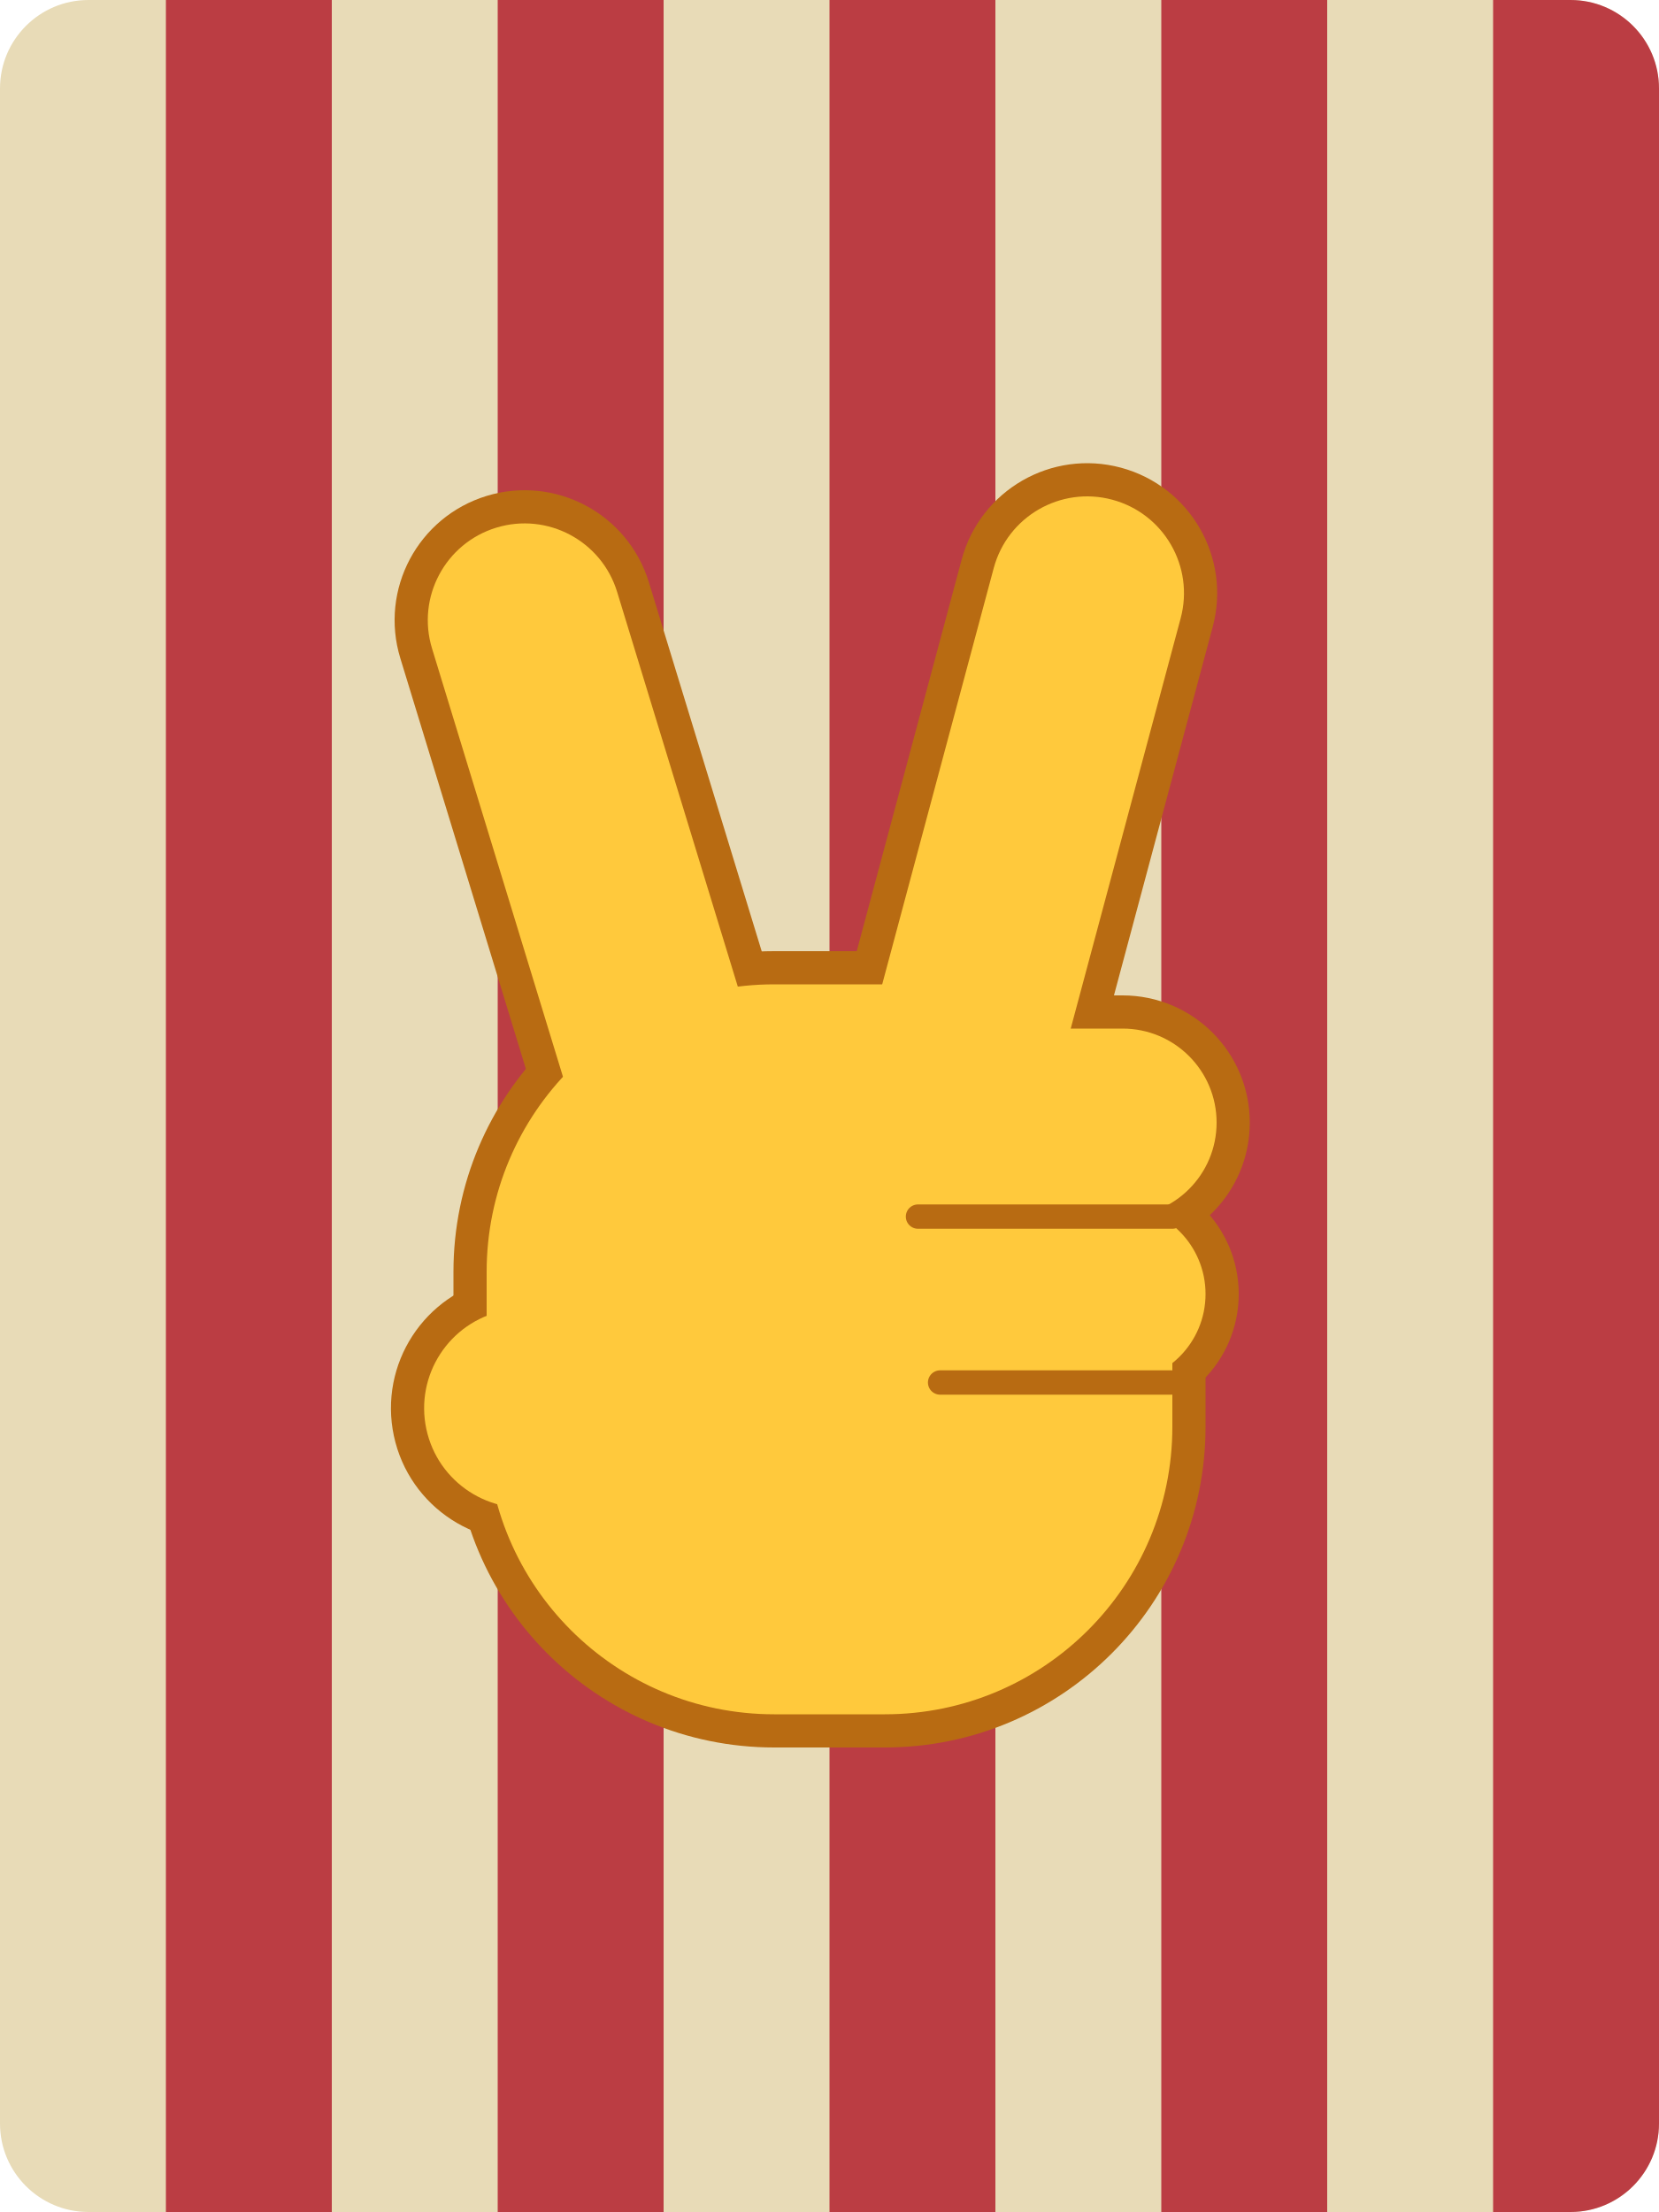
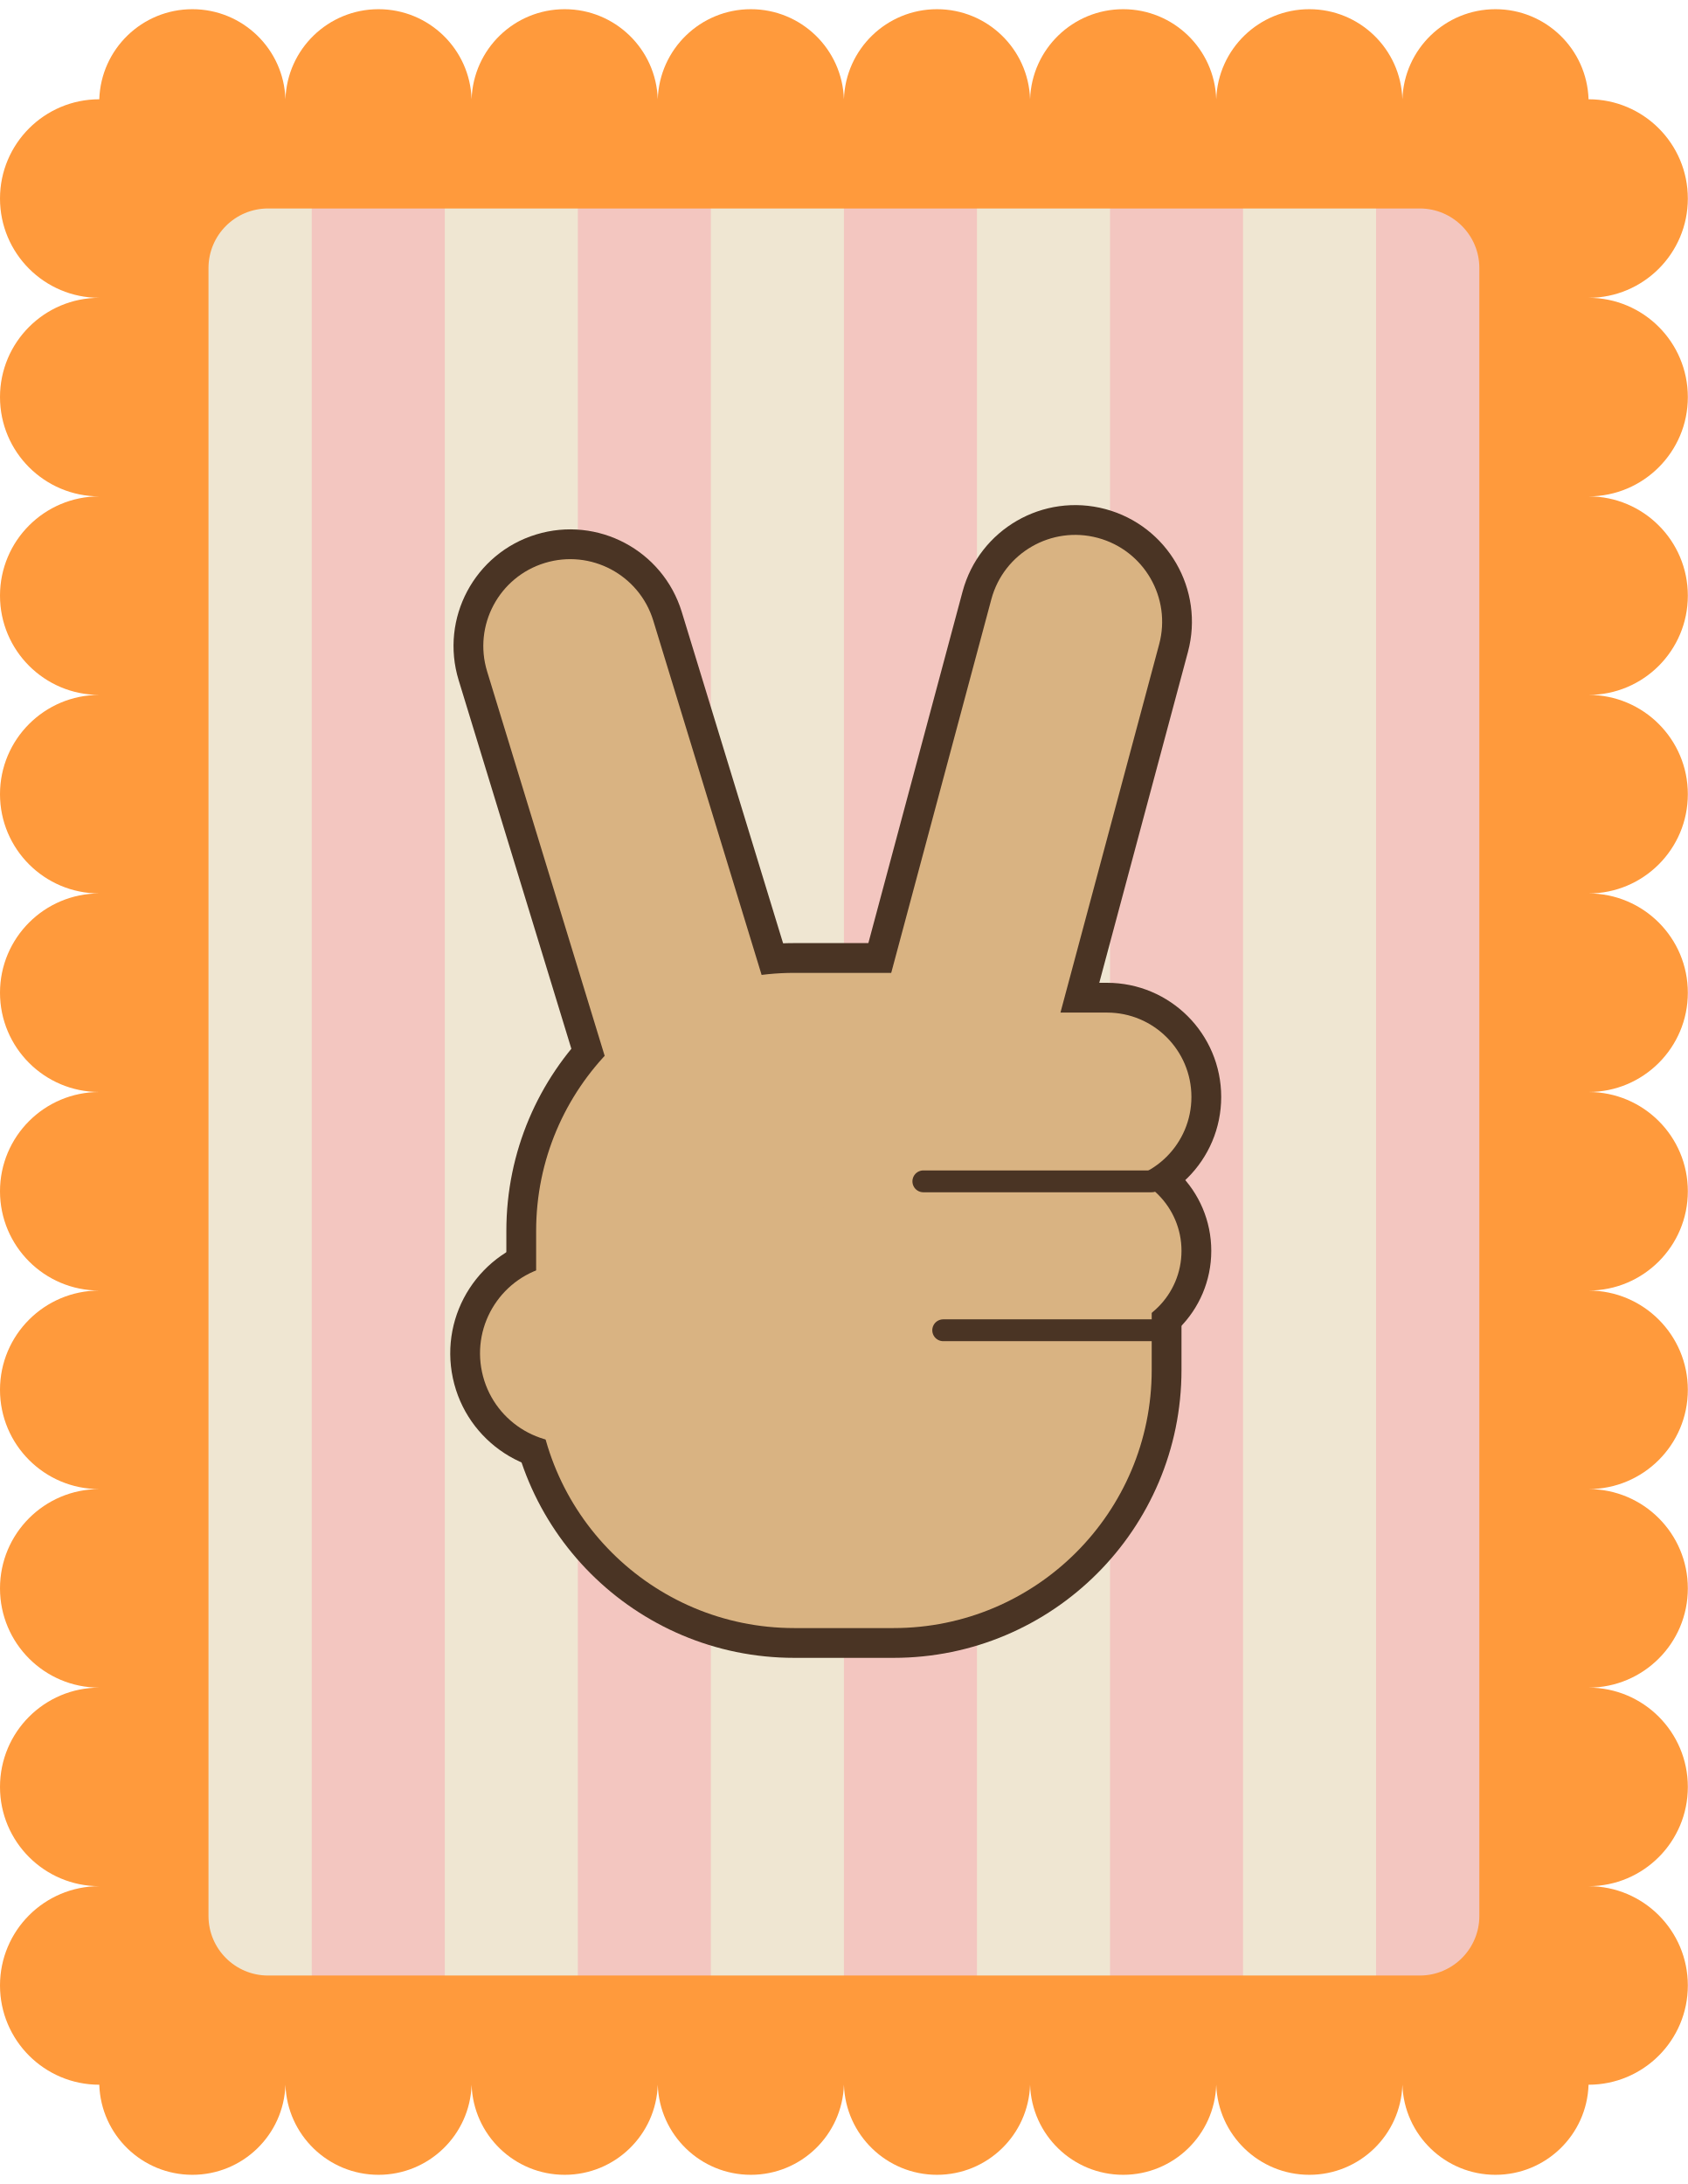
- <svg xmlns="http://www.w3.org/2000/svg" viewBox="0 0 150 200" width="150mm" height="200mm">
-   <clipPath id="b">
-     <rect width="150" height="200" rx="8" />
-   </clipPath>
-   <g clip-path="url(#b)">
-     <rect width="150" height="200" fill="#E8DBB7" />
-     <rect x="15.00" y="0" width="15.00" height="200" fill="#BB3D43" />
-     <rect x="45.00" y="0" width="15.00" height="200" fill="#BB3D43" />
-     <rect x="75.00" y="0" width="15.00" height="200" fill="#BB3D43" />
-     <rect x="105.00" y="0" width="15.00" height="200" fill="#BB3D43" />
-     <rect x="135.00" y="0" width="15.00" height="200" fill="#BB3D43" />
+ <svg xmlns="http://www.w3.org/2000/svg" viewBox="0 0 170 220" width="170mm" height="220mm">
+   <g transform="translate(18,18)">
+     <clipPath id="b">
+       <rect width="134" height="184" rx="6" />
+     </clipPath>
+     <g clip-path="url(#b)">
+       <rect width="134" height="184" fill="#EFE6D2" />
+       <rect x="13.40" y="0" width="13.40" height="184" fill="#F3C6C0" />
+       <rect x="40.20" y="0" width="13.40" height="184" fill="#F3C6C0" />
+       <rect x="67.00" y="0" width="13.40" height="184" fill="#F3C6C0" />
+       <rect x="93.80" y="0" width="13.40" height="184" fill="#F3C6C0" />
+       <rect x="120.60" y="0" width="13.40" height="184" fill="#F3C6C0" />
+     </g>
  </g>
-   <g transform="translate(0,5)">
-     <g fill="#B86B12" stroke="#B86B12" stroke-width="6" stroke-linejoin="round">
+   <g transform="translate(10,14)">
+     <g fill="#4A3424" stroke="#4A3424" stroke-width="6" stroke-linejoin="round">
      <rect x="44" y="84" width="62" height="66" rx="26" />
      <rect x="54.25" y="40.00" width="17.50" height="62.00" rx="8.75" transform="rotate(-17 63.00 102.00)" />
      <rect x="75.25" y="38.00" width="17.50" height="64.00" rx="8.75" transform="rotate(15 84.00 102.00)" />
      <rect x="78" y="88" width="32" height="17" rx="8.5" />
      <rect x="80" y="104" width="29" height="16" rx="8" />
      <rect x="38" y="110" width="50" height="18" rx="9" transform="rotate(-12 63 119)" />
    </g>
-     <g fill="#FFC93C">
+     <g fill="#D9B382">
      <rect x="44" y="84" width="62" height="66" rx="26" />
      <rect x="54.25" y="40.00" width="17.50" height="62.00" rx="8.75" transform="rotate(-17 63.00 102.00)" />
      <rect x="75.25" y="38.00" width="17.50" height="64.00" rx="8.75" transform="rotate(15 84.00 102.00)" />
      <rect x="78" y="88" width="32" height="17" rx="8.5" />
      <rect x="80" y="104" width="29" height="16" rx="8" />
      <rect x="38" y="110" width="50" height="18" rx="9" transform="rotate(-12 63 119)" />
    </g>
-     <g fill="none" stroke="#B86B12" stroke-width="2.2" stroke-linecap="round">
+     <g fill="none" stroke="#4A3424" stroke-width="2.2" stroke-linecap="round">
      <path d="M83,105 h23" />
      <path d="M85,120 h21" />
    </g>
  </g>
+   <path d="M10.00,10.00 A9.38,9.38 0 0 1 28.75,10.00 A9.38,9.38 0 0 1 47.50,10.00 A9.38,9.38 0 0 1 66.25,10.00 A9.38,9.38 0 0 1 85.00,10.00 A9.38,9.38 0 0 1 103.75,10.00 A9.38,9.38 0 0 1 122.50,10.00 A9.38,9.38 0 0 1 141.25,10.00 A9.38,9.38 0 0 1 160.00,10.00 A10.00,10.00 0 0 1 160.00,30.00 A10.00,10.00 0 0 1 160.00,50.00 A10.00,10.00 0 0 1 160.00,70.00 A10.00,10.00 0 0 1 160.00,90.00 A10.00,10.00 0 0 1 160.00,110.00 A10.00,10.00 0 0 1 160.00,130.00 A10.00,10.00 0 0 1 160.00,150.00 A10.00,10.00 0 0 1 160.00,170.00 A10.00,10.00 0 0 1 160.00,190.00 A10.00,10.00 0 0 1 160.00,210.00 A9.38,9.38 0 0 1 141.25,210.00 A9.38,9.38 0 0 1 122.50,210.00 A9.38,9.38 0 0 1 103.75,210.00 A9.38,9.38 0 0 1 85.00,210.00 A9.38,9.38 0 0 1 66.25,210.00 A9.38,9.38 0 0 1 47.50,210.00 A9.38,9.38 0 0 1 28.75,210.00 A9.38,9.38 0 0 1 10.00,210.00 A10.00,10.00 0 0 1 10.00,190.00 A10.00,10.00 0 0 1 10.00,170.00 A10.00,10.00 0 0 1 10.00,150.00 A10.00,10.00 0 0 1 10.00,130.00 A10.00,10.00 0 0 1 10.00,110.00 A10.00,10.00 0 0 1 10.00,90.00 A10.00,10.00 0 0 1 10.00,70.00 A10.00,10.00 0 0 1 10.00,50.00 A10.00,10.00 0 0 1 10.00,30.00 A10.00,10.00 0 0 1 10.00,10.00 Z M27,21 H143 A6,6 0 0 1 149,27 V193 A6,6 0 0 1 143,199 H27 A6,6 0 0 1 21,193 V27 A6,6 0 0 1 27,21 Z" fill="#FF9A3C" fill-rule="evenodd" />
</svg>
